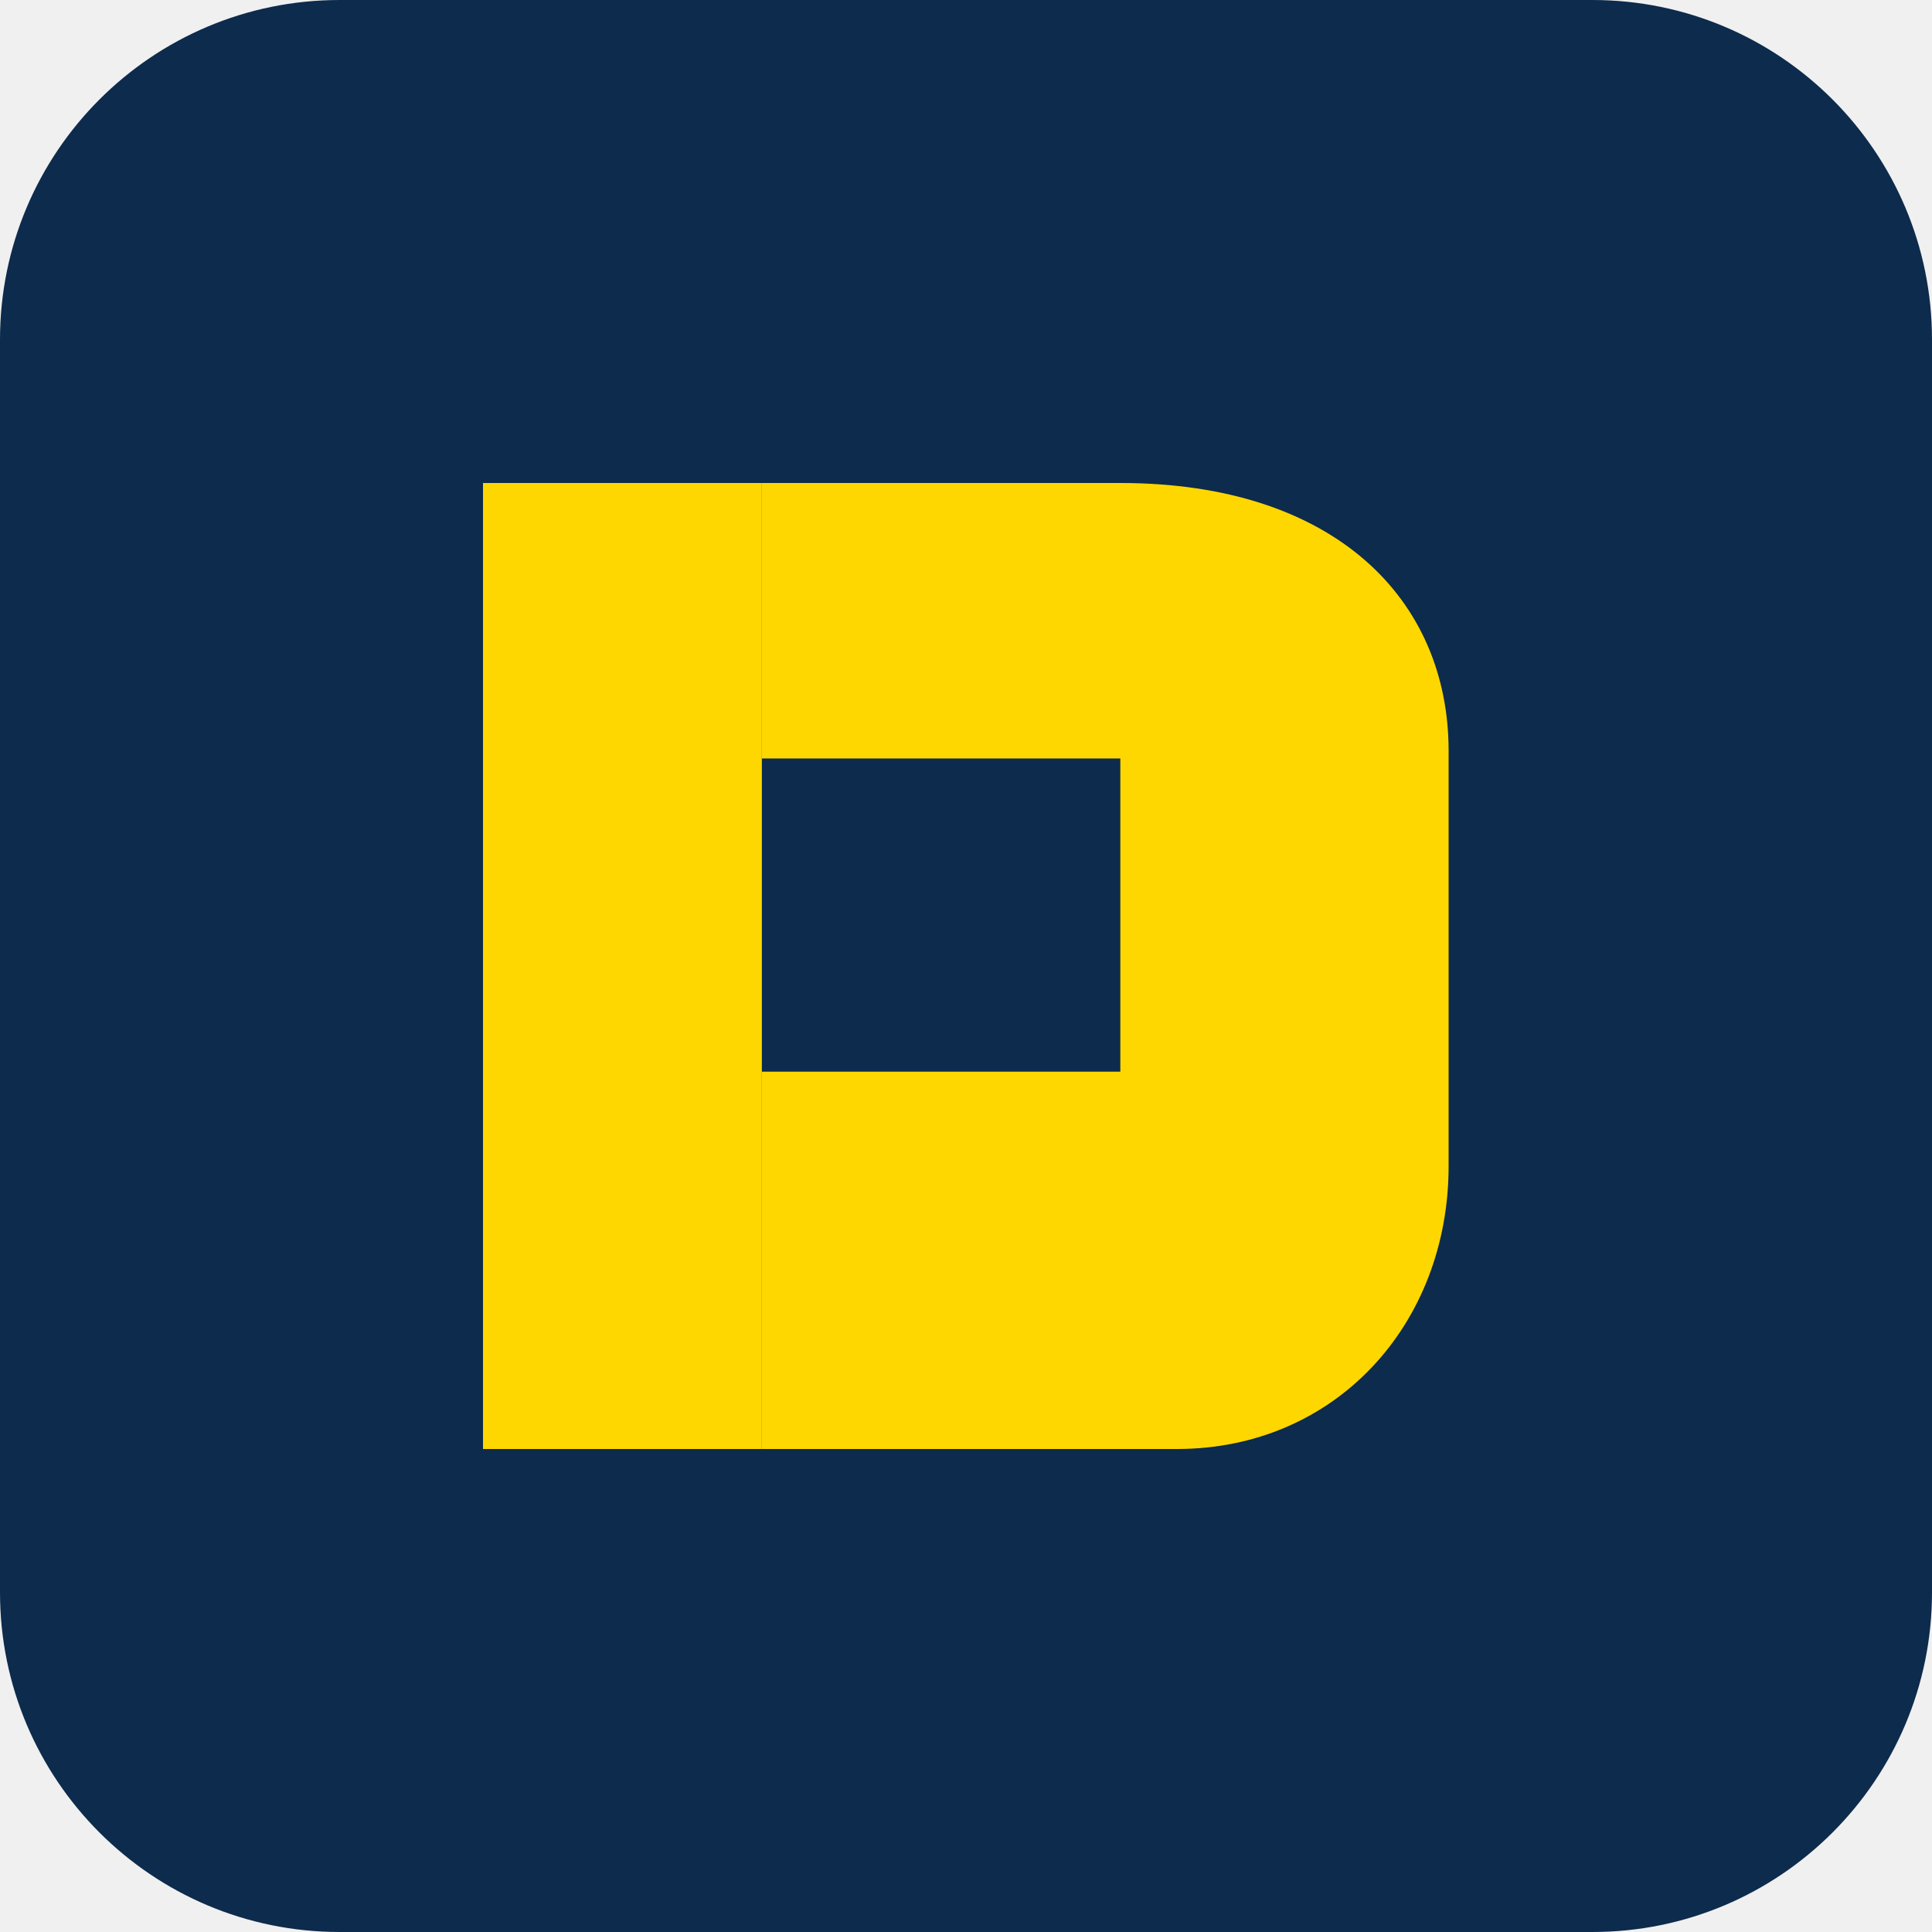
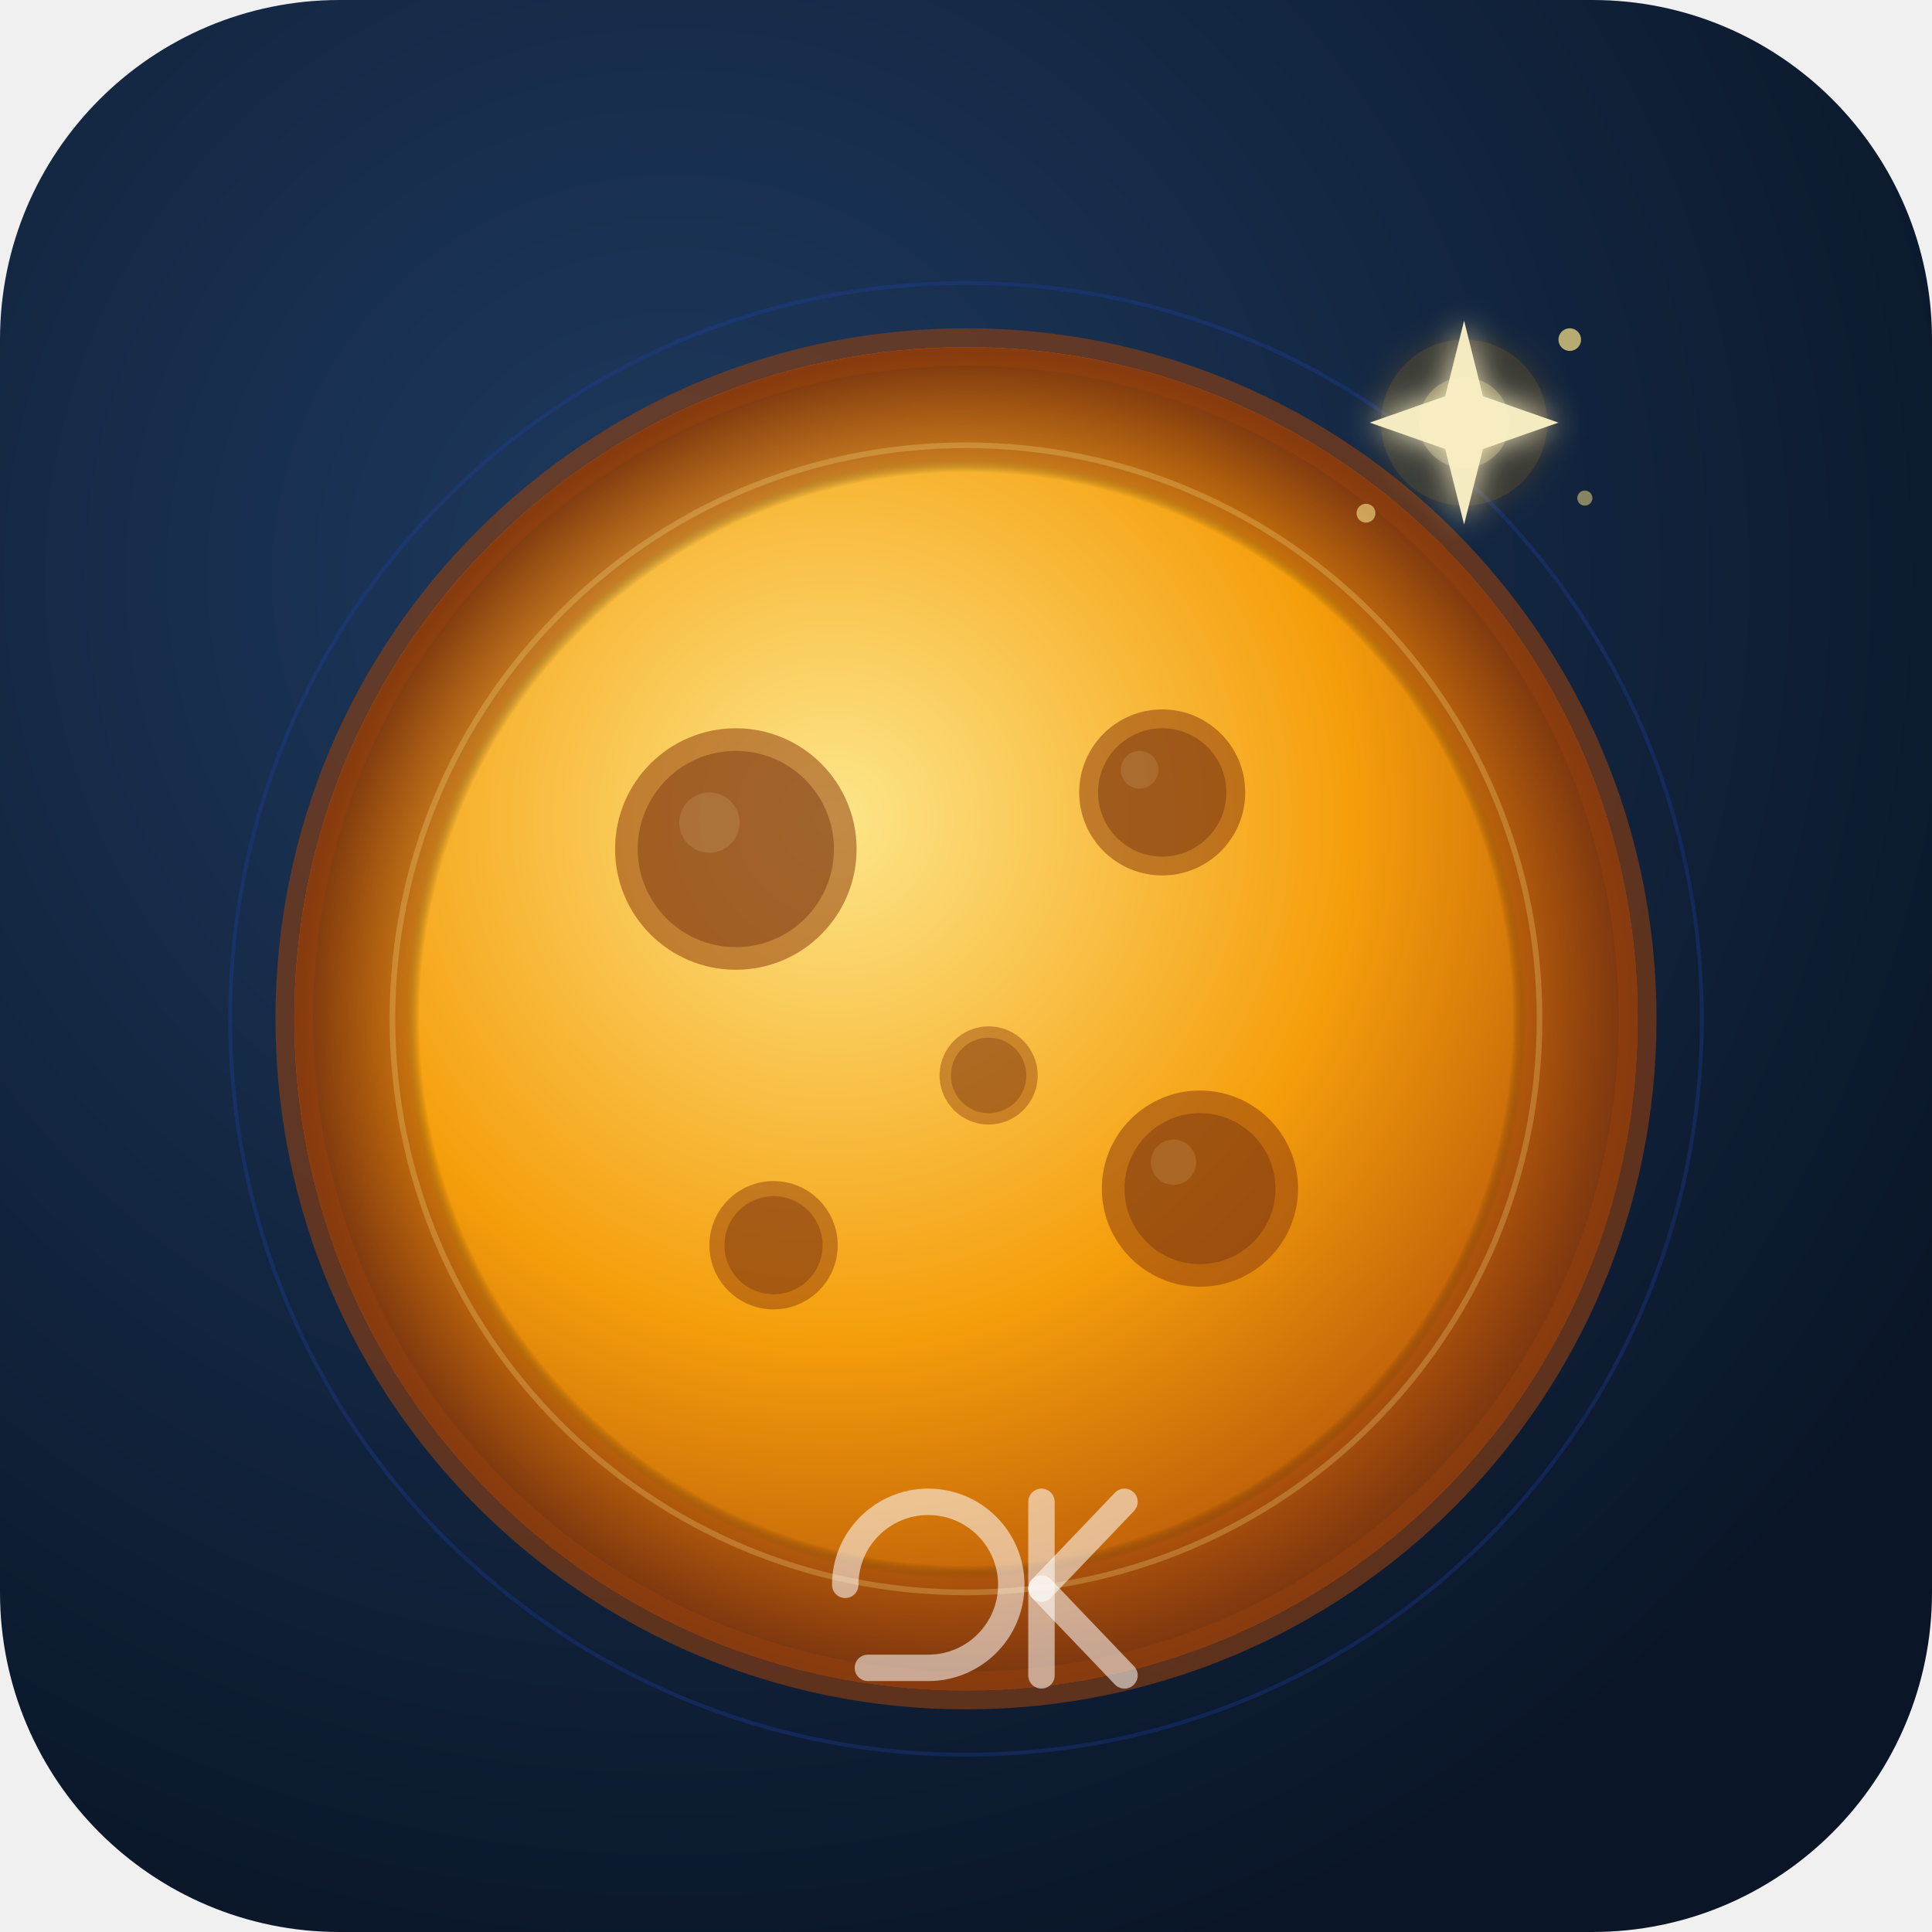
<svg xmlns="http://www.w3.org/2000/svg" width="512" height="512" viewBox="0 0 512 512" fill="none">
-   <rect width="512" height="512" rx="90" fill="#0D2B4C" />
-   <path d="M296.898 128H201.898V201H296.898V284H201.898V384H311.898C353.898 384 383.898 351 383.898 309V199C383.898 159 353.898 128 296.898 128Z" fill="#FFD700" />
-   <path d="M128 128H201.898V384H128V128Z" fill="#FFD700" />
+   <defs>
+     <radialGradient id="bg" cx="35%" cy="30%" r="75%">
+       <stop offset="0%" stop-color="#1e3a5f" />
+       <stop offset="100%" stop-color="#0a1628" />
+     </radialGradient>
+     <radialGradient id="cheese" cx="40%" cy="35%" r="65%">
+       <stop offset="0%" stop-color="#fde68a" />
+       <stop offset="60%" stop-color="#f59e0b" />
+       <stop offset="100%" stop-color="#b45309" />
+     </radialGradient>
+     <radialGradient id="rind" cx="50%" cy="50%" r="50%">
+       <stop offset="82%" stop-color="transparent" />
+       <stop offset="84%" stop-color="#92400e" stop-opacity="0.5" />
+       <stop offset="100%" stop-color="#78350f" />
+     </radialGradient>
+     <filter id="glow" x="-30%" y="-30%" width="160%" height="160%">
+       <feGaussianBlur stdDeviation="4" result="blur" />
+       <feMerge>
+         <feMergeNode in="blur" />
+         <feMergeNode in="SourceGraphic" />
+       </feMerge>
+     </filter>
+   </defs>
+   <rect width="512" height="512" rx="90" fill="url(#bg)" />
+   <circle cx="256" cy="270" r="195" fill="none" stroke="#1e40af" stroke-width="1" opacity="0.3" />
+   <circle cx="256" cy="270" r="178" fill="url(#cheese)" />
+   <circle cx="256" cy="270" r="178" fill="url(#rind)" />
+   <circle cx="256" cy="270" r="178" fill="none" stroke="#92400e" stroke-width="10" opacity="0.6" />
+   <circle cx="256" cy="270" r="152" fill="none" stroke="#fde68a" stroke-width="1.5" opacity="0.25" />
+   <circle cx="195" cy="225" r="32" fill="#92400e" opacity="0.55" />
+   <circle cx="195" cy="225" r="26" fill="#78350f" opacity="0.45" />
+   <circle cx="188" cy="218" r="8" fill="#fef3c7" opacity="0.12" />
+   <circle cx="308" cy="210" r="22" fill="#92400e" opacity="0.55" />
+   <circle cx="308" cy="210" r="17" fill="#78350f" opacity="0.45" />
+   <circle cx="302" cy="204" r="5" fill="#fef3c7" opacity="0.12" />
+   <circle cx="318" cy="315" r="26" fill="#92400e" opacity="0.55" />
+   <circle cx="318" cy="315" r="20" fill="#78350f" opacity="0.45" />
+   <circle cx="311" cy="308" r="6" fill="#fef3c7" opacity="0.12" />
+   <circle cx="205" cy="330" r="17" fill="#92400e" opacity="0.50" />
+   <circle cx="205" cy="330" r="13" fill="#78350f" opacity="0.40" />
+   <circle cx="262" cy="285" r="13" fill="#92400e" opacity="0.45" />
+   <circle cx="262" cy="285" r="10" fill="#78350f" opacity="0.35" />
+   <circle cx="388" cy="112" r="22" fill="#f59e0b" opacity="0.18" filter="url(#glow)" />
+   <circle cx="388" cy="112" r="12" fill="#fde68a" opacity="0.3" />
+   <path d="M388,85 L393,105 L413,112 L393,119 L388,139 L383,119 L363,112 L383,105 Z" fill="#fef3c7" filter="url(#glow)" opacity="0.95" />
+   <circle cx="416" cy="90" r="3" fill="#fde68a" opacity="0.7" />
+   <circle cx="362" cy="136" r="2.5" fill="#fde68a" opacity="0.6" />
+   <circle cx="420" cy="132" r="2" fill="#fde68a" opacity="0.5" />
+   <path d="M 224,420 A 22,22 0 1,1 246,442 L 230,442" stroke="white" stroke-width="7" stroke-linecap="round" fill="none" opacity="0.55" />
+   <line x1="276" y1="398" x2="276" y2="444" stroke="white" stroke-width="7" stroke-linecap="round" opacity="0.55" />
+   <line x1="276" y1="421" x2="298" y2="398" stroke="white" stroke-width="7" stroke-linecap="round" opacity="0.55" />
+   <line x1="276" y1="421" x2="298" y2="444" stroke="white" stroke-width="7" stroke-linecap="round" opacity="0.55" />
</svg>
